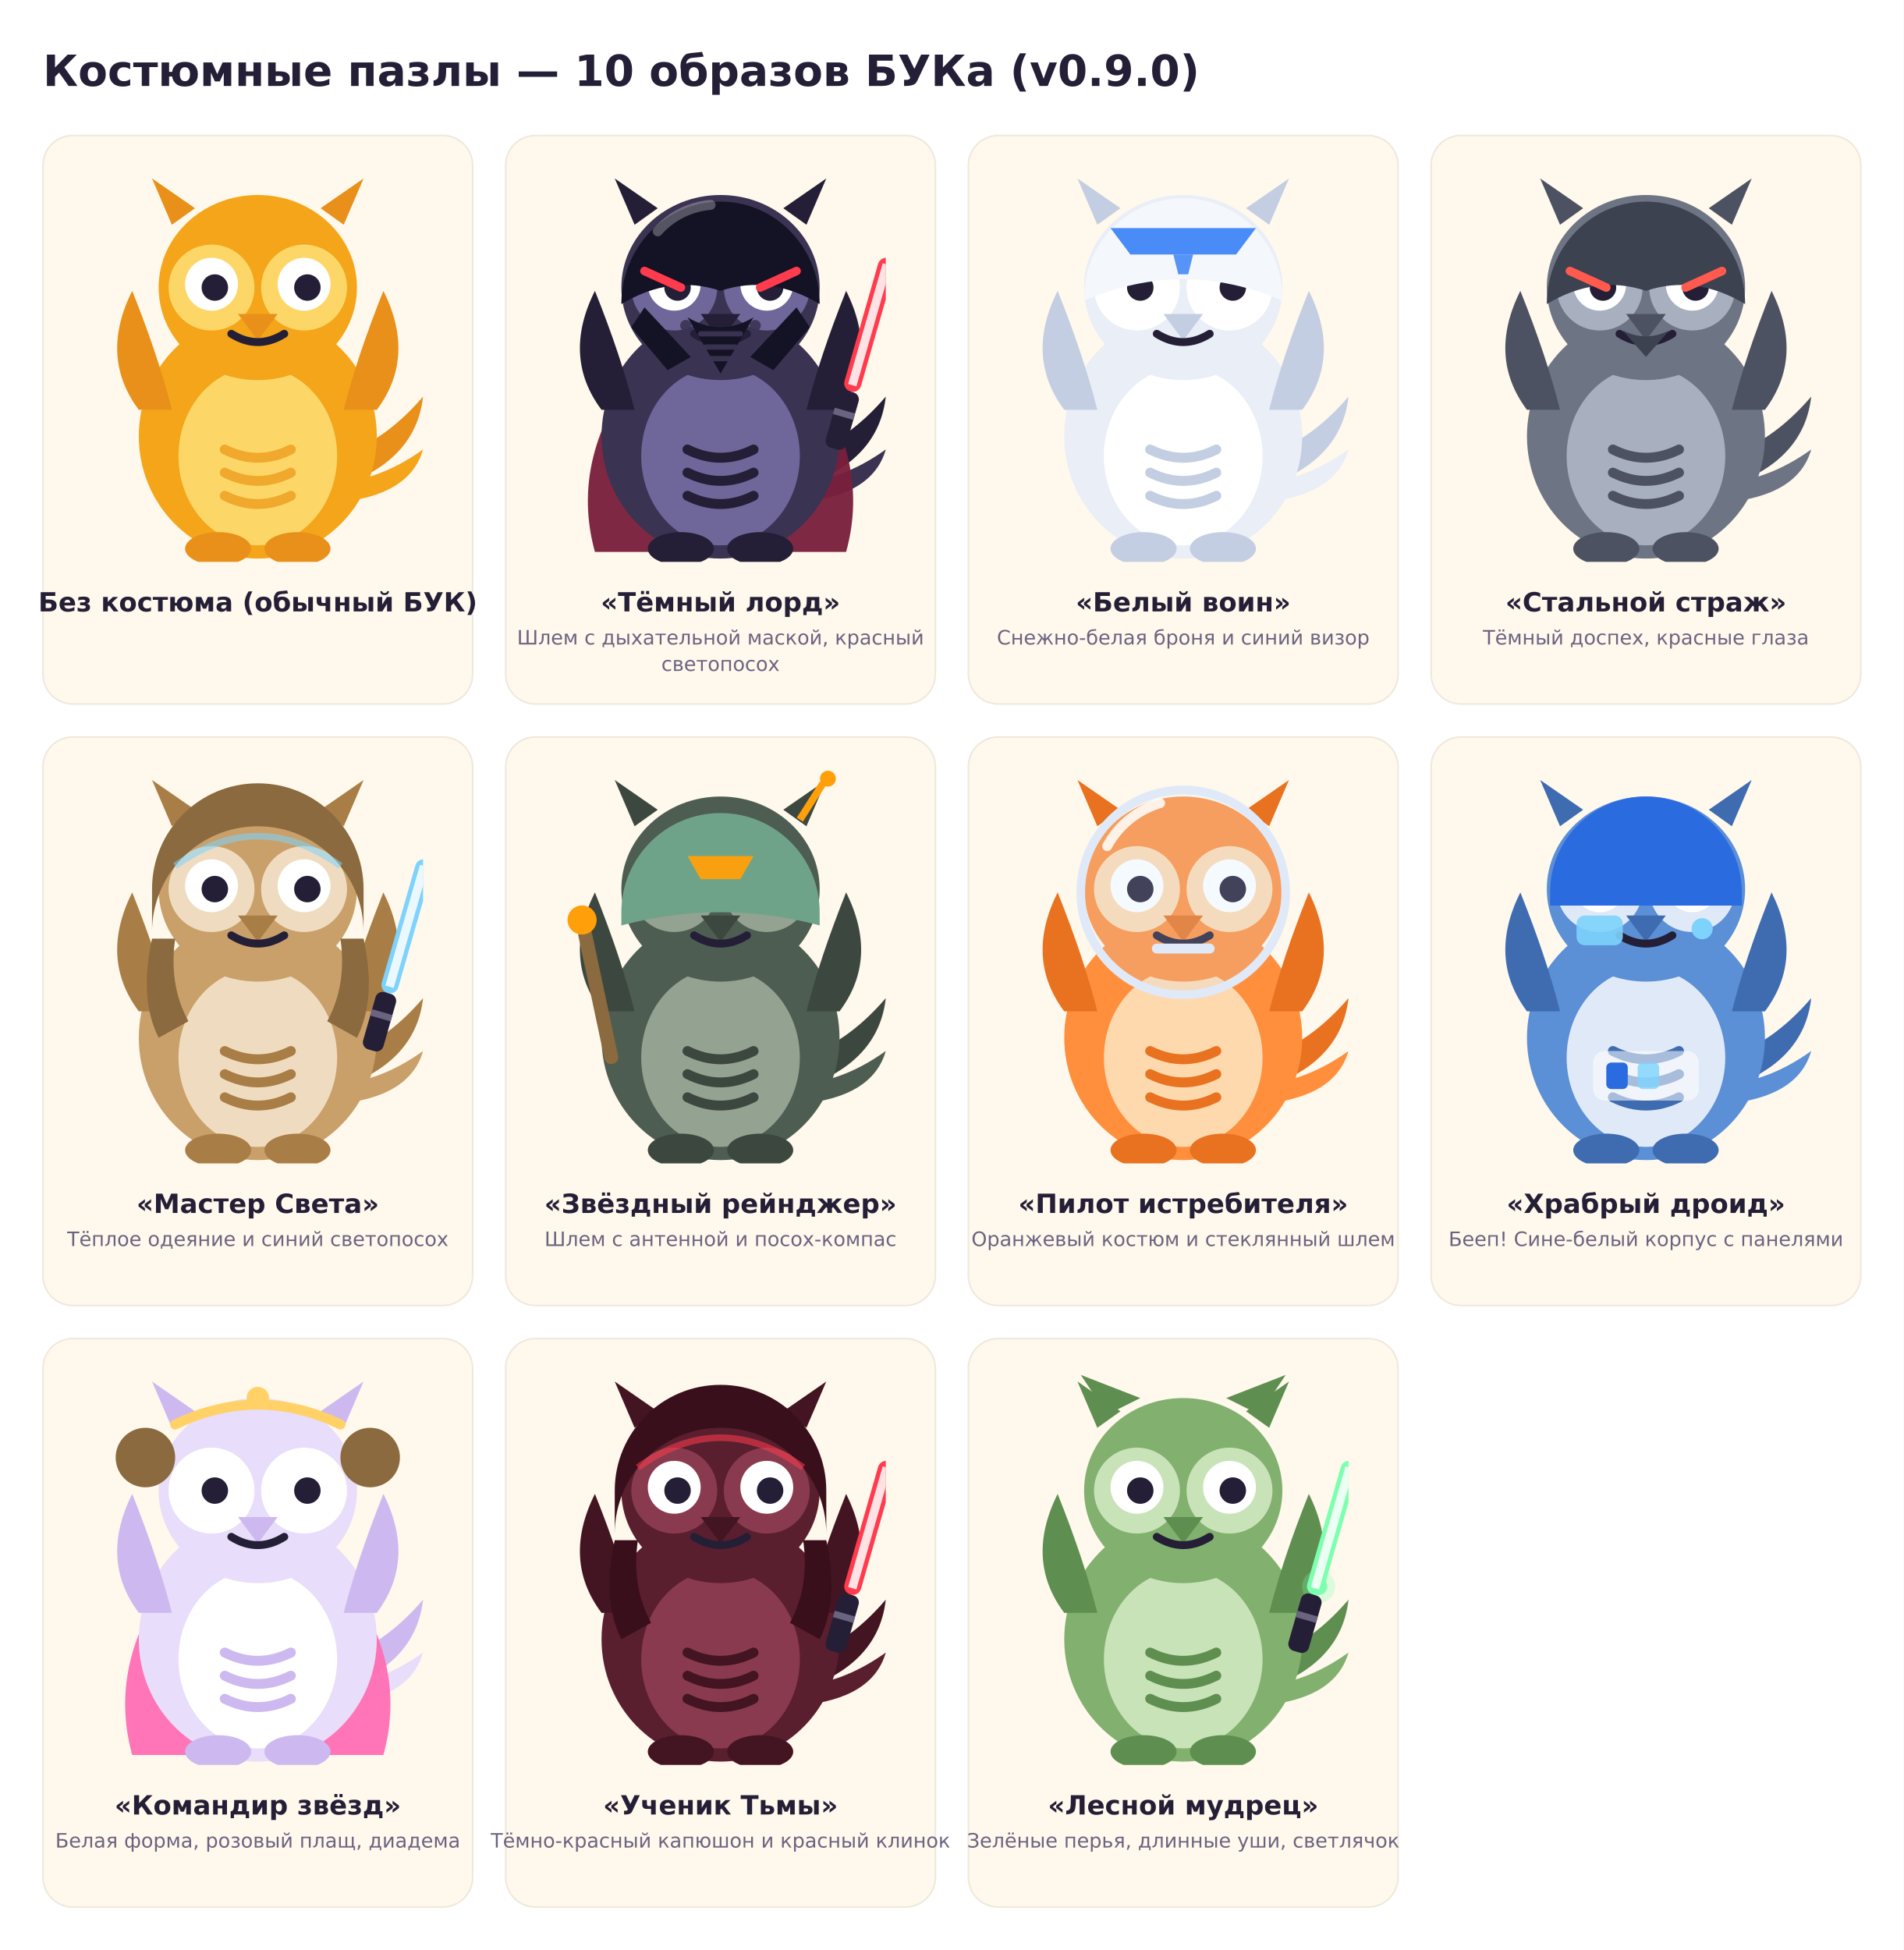
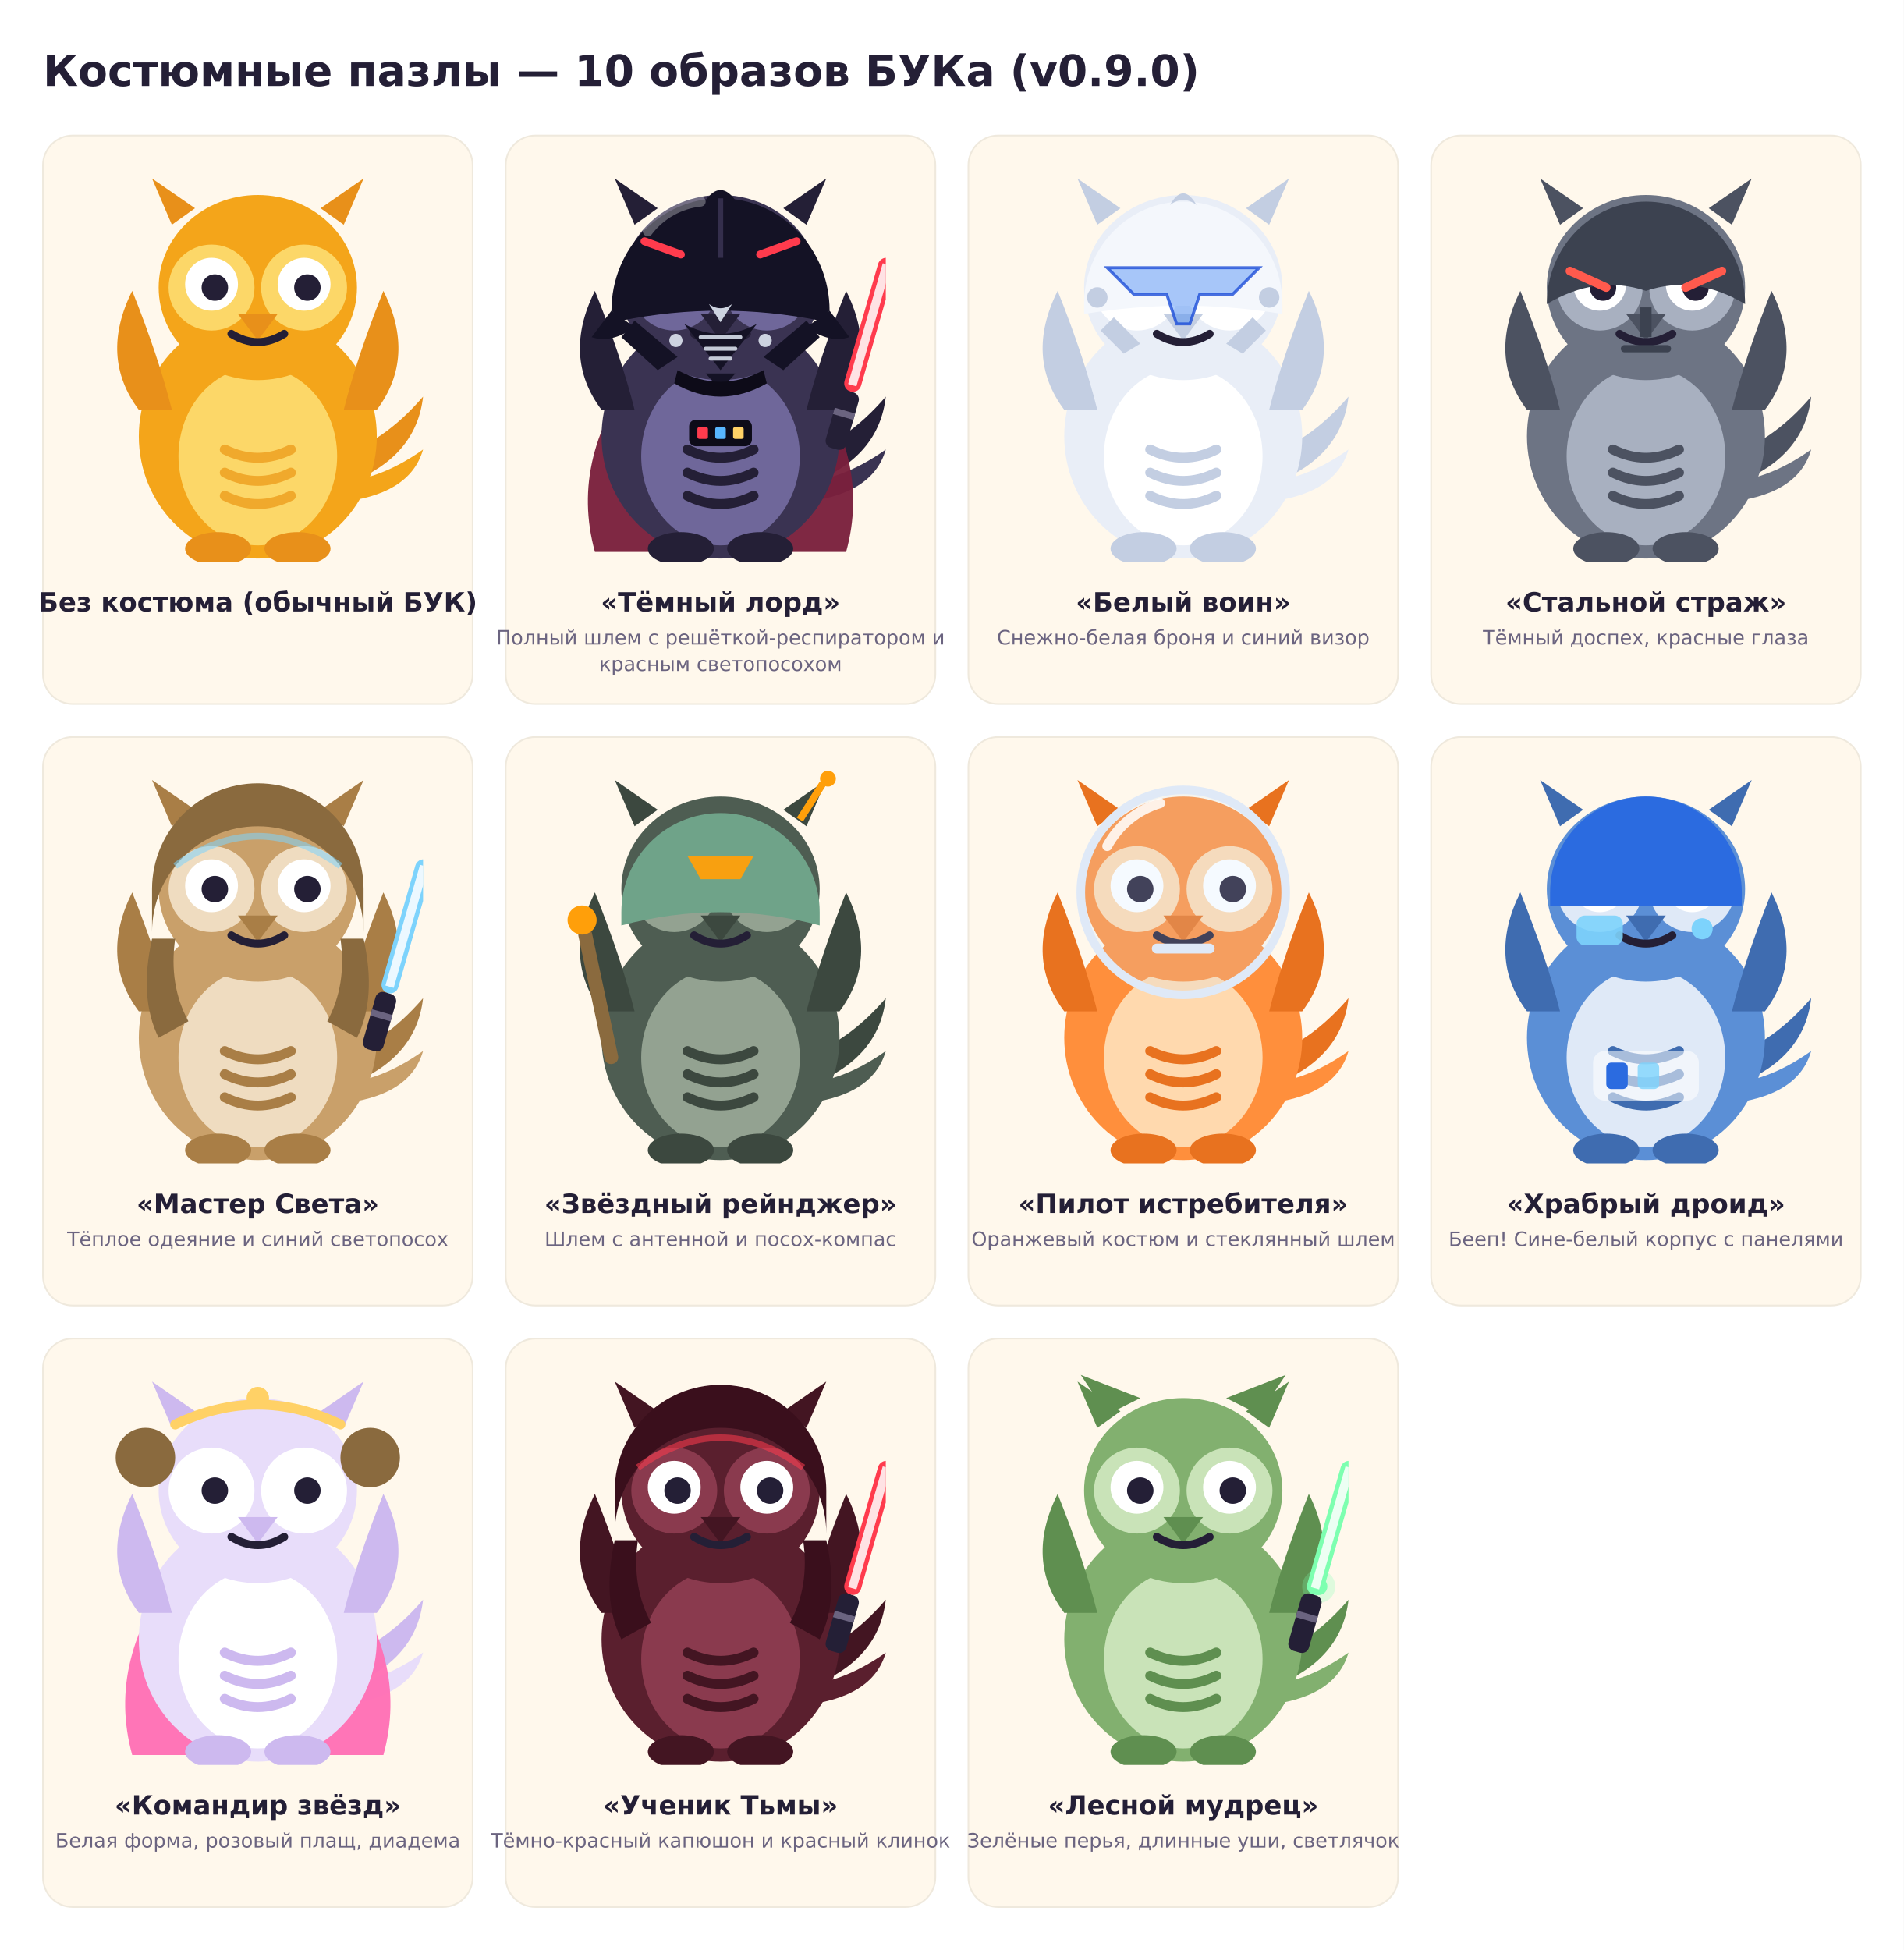
<svg xmlns="http://www.w3.org/2000/svg" width="1152" height="1180" viewBox="0 0 1152 1180">
  <rect width="1152" height="1180" fill="#ffffff" />
  <text x="26" y="52" font-family="DejaVu Sans" font-size="26" font-weight="bold" fill="#241f36">Костюмные пазлы — 10 образов БУКа (v0.9.0)</text>
  <g transform="translate(26 82)">
    <rect width="260" height="344" rx="18" fill="#fff8ec" stroke="#efe9dd" />
    <svg x="30" y="18" width="200" height="240" viewBox="0 0 100 120">
      <path d="M78 96 Q98 88 100 70 Q88 84 74 88Z" fill="#e8901a" />
      <path d="M74 102 Q96 100 100 86 Q86 96 72 96Z" fill="#f4a51a" />
      <ellipse cx="50" cy="82" rx="36" ry="37" fill="#f4a51a" />
      <ellipse cx="50" cy="88" rx="24" ry="27" fill="#fcd768" />
      <path d="M14 74 Q2 58 12 38 Q20 58 24 74Z" fill="#e8901a" />
      <path d="M86 74 Q98 58 88 38 Q80 58 76 74Z" fill="#e8901a" />
      <ellipse cx="50" cy="37" rx="30" ry="28" fill="#f4a51a" />
      <path d="M24 18 L18 4 L31 13Z" fill="#e8901a" />
      <path d="M76 18 L82 4 L69 13Z" fill="#e8901a" />
      <circle cx="36" cy="37" r="13" fill="#fcd768" />
      <circle cx="64" cy="37" r="13" fill="#fcd768" />
      <circle cx="36" cy="36" r="8" fill="#fff" />
      <circle cx="64" cy="36" r="8" fill="#fff" />
      <circle cx="37" cy="37" r="4" fill="#241f36" />
      <circle cx="65" cy="37" r="4" fill="#241f36" />
      <path d="M44 45 L50 53 L56 45Z" fill="#e8901a" />
      <path d="M42 51 Q50 56 58 51" stroke="#241f36" stroke-width="2.4" fill="none" stroke-linecap="round" />
      <path d="M40 100 Q50 105 60 100" stroke="#f0a92c" stroke-width="3" fill="none" stroke-linecap="round" />
      <path d="M40 93 Q50 98 60 93" stroke="#f0a92c" stroke-width="3" fill="none" stroke-linecap="round" />
      <path d="M40 86 Q50 91 60 86" stroke="#f0a92c" stroke-width="3" fill="none" stroke-linecap="round" />
      <ellipse cx="38" cy="116" rx="10" ry="5" fill="#e8901a" />
      <ellipse cx="62" cy="116" rx="10" ry="5" fill="#e8901a" />
    </svg>
    <text x="130" y="288" text-anchor="middle" font-family="DejaVu Sans" font-size="16" font-weight="bold" fill="#241f36">Без костюма (обычный БУК)</text>
  </g>
  <g transform="translate(306 82)">
    <rect width="260" height="344" rx="18" fill="#fff8ec" stroke="#efe9dd" />
    <svg x="30" y="18" width="200" height="240" viewBox="0 0 100 120">
      <path d="M78 96 Q98 88 100 70 Q88 84 74 88Z" fill="#241f36" />
      <path d="M74 102 Q96 100 100 86 Q86 96 72 96Z" fill="#3a3352" />
      <path d="M26 60 Q4 88 12 117 L88 117 Q96 88 74 60 Q50 74 26 60Z" fill="#7a1f3c" opacity="0.96" />
      <ellipse cx="50" cy="82" rx="36" ry="37" fill="#3a3352" />
      <ellipse cx="50" cy="88" rx="24" ry="27" fill="#6f679a" />
      <path d="M14 74 Q2 58 12 38 Q20 58 24 74Z" fill="#241f36" />
      <path d="M86 74 Q98 58 88 38 Q80 58 76 74Z" fill="#241f36" />
      <ellipse cx="50" cy="37" rx="30" ry="28" fill="#3a3352" />
      <path d="M24 18 L18 4 L31 13Z" fill="#241f36" />
      <path d="M76 18 L82 4 L69 13Z" fill="#241f36" />
      <circle cx="36" cy="37" r="13" fill="#6f679a" />
      <circle cx="64" cy="37" r="13" fill="#6f679a" />
      <circle cx="36" cy="36" r="8" fill="#fff" />
      <circle cx="64" cy="36" r="8" fill="#fff" />
      <circle cx="37" cy="37" r="4" fill="#241f36" />
      <circle cx="65" cy="37" r="4" fill="#241f36" />
      <path d="M44 45 L50 53 L56 45Z" fill="#241f36" />
      <path d="M42 51 Q50 56 58 51" stroke="#241f36" stroke-width="2.4" fill="none" stroke-linecap="round" />
      <path d="M40 100 Q50 105 60 100" stroke="#241f36" stroke-width="3" fill="none" stroke-linecap="round" />
      <path d="M40 93 Q50 98 60 93" stroke="#241f36" stroke-width="3" fill="none" stroke-linecap="round" />
      <path d="M40 86 Q50 91 60 86" stroke="#241f36" stroke-width="3" fill="none" stroke-linecap="round" />
      <ellipse cx="38" cy="116" rx="10" ry="5" fill="#241f36" />
      <ellipse cx="62" cy="116" rx="10" ry="5" fill="#241f36" />
      <g>
-         <path d="M20 42 A30 31 0 0 1 80 42 Q65 33 50 38 Q35 33 20 42Z" fill="#141225" />
-         <path d="M31 20 A24 24 0 0 1 47 12" stroke="#ffffff" stroke-width="3" stroke-linecap="round" fill="none" opacity=".28" />
-         <path d="M27 32 L38 37 M73 32 L62 37" stroke="#ff3b4d" stroke-width="2.6" stroke-linecap="round" fill="none" />
-         <path d="M27 43 L41 58 L34 62 L23 49Z" fill="#141225" />
-         <path d="M73 43 L59 58 L66 62 L77 49Z" fill="#141225" />
-         <path d="M40 46 L50 63 L60 46 Q50 52 40 46Z" fill="#141225" />
-         <path d="M44 51 H56 M45.5 55 H54.5 M47 58.5 H53" stroke="#3a3352" stroke-width="1.6" stroke-linecap="round" opacity=".95" />
-         <circle cx="39.5" cy="48.5" r="1.7" fill="#3a3352" opacity=".9" />
-         <circle cx="60.5" cy="48.5" r="1.7" fill="#3a3352" opacity=".9" />
+         <path d="M17 44 A33 34 0 0 1 83 44 L80 47 Q50 41 20 47Z" fill="#141225" />
+         <path d="M17 44 L11 52 Q17 54 24 49Z" fill="#141225" />
+         <path d="M83 44 L89 52 Q83 54 76 49Z" fill="#141225" />
+         <path d="M44 13 Q50 2 56 13 Q50 9 44 13Z" fill="#141225" />
+         <path d="M50 10 V28" stroke="#3a3352" stroke-width="1.6" opacity=".85" />
+         <path d="M28 20 A23 23 0 0 1 44 11" stroke="#ffffff" stroke-width="3" stroke-linecap="round" fill="none" opacity=".3" />
+         <path d="M21 30 L38 26 L50 33 L62 26 L79 30 L62 33 L50 40 L38 33Z" fill="#141225" />
+         <path d="M27 23 L38 27 M73 23 L62 27" stroke="#ff3b4d" stroke-width="2.4" stroke-linecap="round" fill="none" />
+         <path d="M24 47 L37 58 L31 62 L20 52Z" fill="#141225" />
+         <path d="M76 47 L63 58 L69 62 L80 52Z" fill="#141225" />
+         <path d="M46.5 42 L50 47.5 L53.5 42 Q50 44.5 46.5 42Z" fill="#cdd3e0" />
+         <path d="M39 48 L50 62 L61 48 Q50 54 39 48Z" fill="#141225" />
+         <path d="M44 52 H56 M45.5 55.5 H54.5 M47 58.5 H53" stroke="#cdd3e0" stroke-width="1.2" stroke-linecap="round" opacity=".95" />
+         <path d="M45.5 63 L50 68 L54.5 63Z" fill="#141225" />
+         <circle cx="36.5" cy="53" r="2" fill="#cdd3e0" />
+         <circle cx="63.5" cy="53" r="2" fill="#cdd3e0" />
+         <path d="M37 62 Q50 69 63 62 L64 66 Q50 74 36 66Z" fill="#0d0b18" />
+         <rect x="40.5" y="77" width="19" height="8" rx="2" fill="#0d0b18" />
+         <rect x="43" y="79.2" width="3.2" height="3.6" rx=".6" fill="#ff3b4d" />
+         <rect x="48.4" y="79.2" width="3.2" height="3.6" rx=".6" fill="#58b6ff" />
+         <rect x="53.8" y="79.2" width="3.2" height="3.6" rx=".6" fill="#ffd166" />
      </g>
      <g transform="rotate(16 86 80)">
        <rect x="83.4" y="26" width="5.2" height="42" rx="2.6" fill="#ff3b4d" />
        <rect x="84.7" y="28" width="2.6" height="38" fill="#ffffff" opacity=".85" />
        <rect x="82.8" y="68" width="6.4" height="18" rx="2.2" fill="#241f36" />
        <rect x="82.8" y="74" width="6.4" height="2" fill="#6b6480" />
      </g>
    </svg>
    <text x="130" y="288" text-anchor="middle" font-family="DejaVu Sans" font-size="16" font-weight="bold" fill="#241f36">«Тёмный лорд»</text>
-     <text x="130" y="308" text-anchor="middle" font-family="DejaVu Sans" font-size="12" fill="#6b6480">Шлем с дыхательной маской, красный</text>
-     <text x="130" y="324" text-anchor="middle" font-family="DejaVu Sans" font-size="12" fill="#6b6480">светопосох</text>
+     <text x="130" y="308" text-anchor="middle" font-family="DejaVu Sans" font-size="12" fill="#6b6480">Полный шлем с решёткой-респиратором и</text>
+     <text x="130" y="324" text-anchor="middle" font-family="DejaVu Sans" font-size="12" fill="#6b6480">красным светопосохом</text>
  </g>
  <g transform="translate(586 82)">
    <rect width="260" height="344" rx="18" fill="#fff8ec" stroke="#efe9dd" />
    <svg x="30" y="18" width="200" height="240" viewBox="0 0 100 120">
      <path d="M78 96 Q98 88 100 70 Q88 84 74 88Z" fill="#c3cee2" />
      <path d="M74 102 Q96 100 100 86 Q86 96 72 96Z" fill="#e9eef7" />
      <ellipse cx="50" cy="82" rx="36" ry="37" fill="#e9eef7" />
      <ellipse cx="50" cy="88" rx="24" ry="27" fill="#ffffff" />
      <path d="M14 74 Q2 58 12 38 Q20 58 24 74Z" fill="#c3cee2" />
      <path d="M86 74 Q98 58 88 38 Q80 58 76 74Z" fill="#c3cee2" />
      <ellipse cx="50" cy="37" rx="30" ry="28" fill="#e9eef7" />
      <path d="M24 18 L18 4 L31 13Z" fill="#c3cee2" />
      <path d="M76 18 L82 4 L69 13Z" fill="#c3cee2" />
      <circle cx="36" cy="37" r="13" fill="#ffffff" />
      <circle cx="64" cy="37" r="13" fill="#ffffff" />
      <circle cx="36" cy="36" r="8" fill="#fff" />
      <circle cx="64" cy="36" r="8" fill="#fff" />
      <circle cx="37" cy="37" r="4" fill="#241f36" />
      <circle cx="65" cy="37" r="4" fill="#241f36" />
      <path d="M44 45 L50 53 L56 45Z" fill="#c3cee2" />
      <path d="M42 51 Q50 56 58 51" stroke="#241f36" stroke-width="2.4" fill="none" stroke-linecap="round" />
      <path d="M40 100 Q50 105 60 100" stroke="#c3cee2" stroke-width="3" fill="none" stroke-linecap="round" />
      <path d="M40 93 Q50 98 60 93" stroke="#c3cee2" stroke-width="3" fill="none" stroke-linecap="round" />
      <path d="M40 86 Q50 91 60 86" stroke="#c3cee2" stroke-width="3" fill="none" stroke-linecap="round" />
      <ellipse cx="38" cy="116" rx="10" ry="5" fill="#c3cee2" />
      <ellipse cx="62" cy="116" rx="10" ry="5" fill="#c3cee2" />
      <g>
-         <path d="M20 40 A30 30 0 0 1 80 40 L80 41 Q50 28 20 41Z" fill="#f4f7fc" />
-         <path d="M28 19 H72 L66 27 H34Z" fill="#3b82f6" opacity=".92" />
-         <path d="M47 27 H53 L51.5 33 H48.5Z" fill="#3b82f6" opacity=".85" />
+         <path d="M20 42 A30 31 0 0 1 80 42 L80 45 Q50 40 20 45Z" fill="#f4f7fc" />
+         <path d="M46 12 Q50 5 54 12 Q50 9 46 12Z" fill="#c3cee2" />
+         <path d="M27 31 H73 L65 39 H55 L52 48 H48 L45 39 H35Z" fill="#3b82f6" opacity=".42" />
+         <path d="M27 31 H73 L65 39 H55 L52 48 H48 L45 39 H35Z" fill="none" stroke="#1d4ed8" stroke-width=".9" opacity=".8" />
+         <circle cx="24" cy="40" r="3.1" fill="#c3cee2" />
+         <circle cx="76" cy="40" r="3.1" fill="#c3cee2" />
+         <path d="M29 46 L37 54 L32 57 L25 50Z" fill="#c3cee2" />
+         <path d="M71 46 L63 54 L68 57 L75 50Z" fill="#c3cee2" />
      </g>
    </svg>
    <text x="130" y="288" text-anchor="middle" font-family="DejaVu Sans" font-size="16" font-weight="bold" fill="#241f36">«Белый воин»</text>
    <text x="130" y="308" text-anchor="middle" font-family="DejaVu Sans" font-size="12" fill="#6b6480">Снежно-белая броня и синий визор</text>
  </g>
  <g transform="translate(866 82)">
    <rect width="260" height="344" rx="18" fill="#fff8ec" stroke="#efe9dd" />
    <svg x="30" y="18" width="200" height="240" viewBox="0 0 100 120">
      <path d="M78 96 Q98 88 100 70 Q88 84 74 88Z" fill="#4c5261" />
      <path d="M74 102 Q96 100 100 86 Q86 96 72 96Z" fill="#6d7484" />
      <ellipse cx="50" cy="82" rx="36" ry="37" fill="#6d7484" />
      <ellipse cx="50" cy="88" rx="24" ry="27" fill="#a8b0c0" />
      <path d="M14 74 Q2 58 12 38 Q20 58 24 74Z" fill="#4c5261" />
      <path d="M86 74 Q98 58 88 38 Q80 58 76 74Z" fill="#4c5261" />
      <ellipse cx="50" cy="37" rx="30" ry="28" fill="#6d7484" />
      <path d="M24 18 L18 4 L31 13Z" fill="#4c5261" />
      <path d="M76 18 L82 4 L69 13Z" fill="#4c5261" />
      <circle cx="36" cy="37" r="13" fill="#a8b0c0" />
      <circle cx="64" cy="37" r="13" fill="#a8b0c0" />
      <circle cx="36" cy="36" r="8" fill="#fff" />
      <circle cx="64" cy="36" r="8" fill="#fff" />
      <circle cx="37" cy="37" r="4" fill="#241f36" />
      <circle cx="65" cy="37" r="4" fill="#241f36" />
      <path d="M44 45 L50 53 L56 45Z" fill="#4c5261" />
      <path d="M42 51 Q50 56 58 51" stroke="#241f36" stroke-width="2.4" fill="none" stroke-linecap="round" />
      <path d="M40 100 Q50 105 60 100" stroke="#4c5261" stroke-width="3" fill="none" stroke-linecap="round" />
      <path d="M40 93 Q50 98 60 93" stroke="#4c5261" stroke-width="3" fill="none" stroke-linecap="round" />
      <path d="M40 86 Q50 91 60 86" stroke="#4c5261" stroke-width="3" fill="none" stroke-linecap="round" />
      <ellipse cx="38" cy="116" rx="10" ry="5" fill="#4c5261" />
      <ellipse cx="62" cy="116" rx="10" ry="5" fill="#4c5261" />
      <g>
        <path d="M20 42 A30 31 0 0 1 80 42 Q65 33 50 38 Q35 33 20 42Z" fill="#3c4250" />
        <path d="M27 32 L38 37 M73 32 L62 37" stroke="#ff5a4d" stroke-width="2.6" stroke-linecap="round" fill="none" />
-         <path d="M43 50 L50 58 L57 50 Q50 53.5 43 50Z" fill="#3c4250" />
+         <path d="M48.3 43 H51.7 V52 H48.3Z" fill="#3c4250" />
+         <path d="M43.5 55.5 H56.5" stroke="#3c4250" stroke-width="2.2" stroke-linecap="round" />
      </g>
    </svg>
    <text x="130" y="288" text-anchor="middle" font-family="DejaVu Sans" font-size="16" font-weight="bold" fill="#241f36">«Стальной страж»</text>
    <text x="130" y="308" text-anchor="middle" font-family="DejaVu Sans" font-size="12" fill="#6b6480">Тёмный доспех, красные глаза</text>
  </g>
  <g transform="translate(26 446)">
    <rect width="260" height="344" rx="18" fill="#fff8ec" stroke="#efe9dd" />
    <svg x="30" y="18" width="200" height="240" viewBox="0 0 100 120">
      <path d="M78 96 Q98 88 100 70 Q88 84 74 88Z" fill="#a97e46" />
      <path d="M74 102 Q96 100 100 86 Q86 96 72 96Z" fill="#c9a06a" />
      <ellipse cx="50" cy="82" rx="36" ry="37" fill="#c9a06a" />
      <ellipse cx="50" cy="88" rx="24" ry="27" fill="#efdcc0" />
      <path d="M14 74 Q2 58 12 38 Q20 58 24 74Z" fill="#a97e46" />
      <path d="M86 74 Q98 58 88 38 Q80 58 76 74Z" fill="#a97e46" />
      <ellipse cx="50" cy="37" rx="30" ry="28" fill="#c9a06a" />
      <path d="M24 18 L18 4 L31 13Z" fill="#a97e46" />
      <path d="M76 18 L82 4 L69 13Z" fill="#a97e46" />
      <circle cx="36" cy="37" r="13" fill="#efdcc0" />
      <circle cx="64" cy="37" r="13" fill="#efdcc0" />
      <circle cx="36" cy="36" r="8" fill="#fff" />
      <circle cx="64" cy="36" r="8" fill="#fff" />
      <circle cx="37" cy="37" r="4" fill="#241f36" />
      <circle cx="65" cy="37" r="4" fill="#241f36" />
      <path d="M44 45 L50 53 L56 45Z" fill="#a97e46" />
      <path d="M42 51 Q50 56 58 51" stroke="#241f36" stroke-width="2.4" fill="none" stroke-linecap="round" />
      <path d="M40 100 Q50 105 60 100" stroke="#a97e46" stroke-width="3" fill="none" stroke-linecap="round" />
      <path d="M40 93 Q50 98 60 93" stroke="#a97e46" stroke-width="3" fill="none" stroke-linecap="round" />
      <path d="M40 86 Q50 91 60 86" stroke="#a97e46" stroke-width="3" fill="none" stroke-linecap="round" />
      <ellipse cx="38" cy="116" rx="10" ry="5" fill="#a97e46" />
      <ellipse cx="62" cy="116" rx="10" ry="5" fill="#a97e46" />
      <g>
        <path d="M50 5 A32 32 0 0 0 18 37 L18 50 A32 32 0 0 1 82 50 L82 37 A32 32 0 0 0 50 5Z" fill="#8a6a3e" />
        <path d="M18 52 Q14 70 20 82 L29 77 Q23 66 25 52Z" fill="#8a6a3e" />
        <path d="M82 52 Q86 70 80 82 L71 77 Q77 66 75 52Z" fill="#8a6a3e" />
        <path d="M25 30 Q50 12 75 30" stroke="#7dd3fc" stroke-width="2" fill="none" opacity="0.55" />
      </g>
      <g transform="rotate(16 86 80)">
        <rect x="83.4" y="26" width="5.2" height="42" rx="2.6" fill="#7dd3fc" />
        <rect x="84.7" y="28" width="2.6" height="38" fill="#ffffff" opacity=".85" />
        <rect x="82.8" y="68" width="6.4" height="18" rx="2.2" fill="#241f36" />
        <rect x="82.8" y="74" width="6.4" height="2" fill="#6b6480" />
      </g>
    </svg>
    <text x="130" y="288" text-anchor="middle" font-family="DejaVu Sans" font-size="16" font-weight="bold" fill="#241f36">«Мастер Света»</text>
    <text x="130" y="308" text-anchor="middle" font-family="DejaVu Sans" font-size="12" fill="#6b6480">Тёплое одеяние и синий светопосох</text>
  </g>
  <g transform="translate(306 446)">
    <rect width="260" height="344" rx="18" fill="#fff8ec" stroke="#efe9dd" />
    <svg x="30" y="18" width="200" height="240" viewBox="0 0 100 120">
      <path d="M78 96 Q98 88 100 70 Q88 84 74 88Z" fill="#3c483f" />
      <path d="M74 102 Q96 100 100 86 Q86 96 72 96Z" fill="#4e5d52" />
      <ellipse cx="50" cy="82" rx="36" ry="37" fill="#4e5d52" />
      <ellipse cx="50" cy="88" rx="24" ry="27" fill="#93a291" />
      <path d="M14 74 Q2 58 12 38 Q20 58 24 74Z" fill="#3c483f" />
      <path d="M86 74 Q98 58 88 38 Q80 58 76 74Z" fill="#3c483f" />
      <ellipse cx="50" cy="37" rx="30" ry="28" fill="#4e5d52" />
      <path d="M24 18 L18 4 L31 13Z" fill="#3c483f" />
      <path d="M76 18 L82 4 L69 13Z" fill="#3c483f" />
      <circle cx="36" cy="37" r="13" fill="#93a291" />
      <circle cx="64" cy="37" r="13" fill="#93a291" />
      <circle cx="36" cy="36" r="8" fill="#fff" />
      <circle cx="64" cy="36" r="8" fill="#fff" />
      <circle cx="37" cy="37" r="4" fill="#241f36" />
      <circle cx="65" cy="37" r="4" fill="#241f36" />
      <path d="M44 45 L50 53 L56 45Z" fill="#3c483f" />
      <path d="M42 51 Q50 56 58 51" stroke="#241f36" stroke-width="2.4" fill="none" stroke-linecap="round" />
      <path d="M40 100 Q50 105 60 100" stroke="#3c483f" stroke-width="3" fill="none" stroke-linecap="round" />
      <path d="M40 93 Q50 98 60 93" stroke="#3c483f" stroke-width="3" fill="none" stroke-linecap="round" />
      <path d="M40 86 Q50 91 60 86" stroke="#3c483f" stroke-width="3" fill="none" stroke-linecap="round" />
      <ellipse cx="38" cy="116" rx="10" ry="5" fill="#3c483f" />
      <ellipse cx="62" cy="116" rx="10" ry="5" fill="#3c483f" />
      <g>
        <path d="M20 44 A30 30 0 0 1 80 44 L80 48 Q50 40 20 48Z" fill="#6fa389" />
        <path d="M40 27 H60 L56 34 H44Z" fill="#ff9f0a" opacity=".95" />
        <line x1="74" y1="16" x2="81" y2="5" stroke="#ff9f0a" stroke-width="2.2" />
        <circle cx="82.5" cy="3.6" r="2.4" fill="#ff9f0a" />
      </g>
      <g transform="rotate(-12 16 82)">
        <rect x="13.6" y="48" width="4.2" height="42" rx="2" fill="#8a6a3e" />
        <circle cx="15.7" cy="45.5" r="4.4" fill="#ff9f0a" />
      </g>
    </svg>
    <text x="130" y="288" text-anchor="middle" font-family="DejaVu Sans" font-size="16" font-weight="bold" fill="#241f36">«Звёздный рейнджер»</text>
    <text x="130" y="308" text-anchor="middle" font-family="DejaVu Sans" font-size="12" fill="#6b6480">Шлем с антенной и посох-компас</text>
  </g>
  <g transform="translate(586 446)">
    <rect width="260" height="344" rx="18" fill="#fff8ec" stroke="#efe9dd" />
    <svg x="30" y="18" width="200" height="240" viewBox="0 0 100 120">
      <path d="M78 96 Q98 88 100 70 Q88 84 74 88Z" fill="#e8721f" />
      <path d="M74 102 Q96 100 100 86 Q86 96 72 96Z" fill="#ff8f3c" />
      <ellipse cx="50" cy="82" rx="36" ry="37" fill="#ff8f3c" />
      <ellipse cx="50" cy="88" rx="24" ry="27" fill="#ffd9ae" />
      <path d="M14 74 Q2 58 12 38 Q20 58 24 74Z" fill="#e8721f" />
      <path d="M86 74 Q98 58 88 38 Q80 58 76 74Z" fill="#e8721f" />
      <ellipse cx="50" cy="37" rx="30" ry="28" fill="#ff8f3c" />
      <path d="M24 18 L18 4 L31 13Z" fill="#e8721f" />
      <path d="M76 18 L82 4 L69 13Z" fill="#e8721f" />
      <circle cx="36" cy="37" r="13" fill="#ffd9ae" />
      <circle cx="64" cy="37" r="13" fill="#ffd9ae" />
      <circle cx="36" cy="36" r="8" fill="#fff" />
      <circle cx="64" cy="36" r="8" fill="#fff" />
      <circle cx="37" cy="37" r="4" fill="#241f36" />
      <circle cx="65" cy="37" r="4" fill="#241f36" />
      <path d="M44 45 L50 53 L56 45Z" fill="#e8721f" />
      <path d="M42 51 Q50 56 58 51" stroke="#241f36" stroke-width="2.4" fill="none" stroke-linecap="round" />
      <path d="M40 100 Q50 105 60 100" stroke="#e8721f" stroke-width="3" fill="none" stroke-linecap="round" />
      <path d="M40 93 Q50 98 60 93" stroke="#e8721f" stroke-width="3" fill="none" stroke-linecap="round" />
      <path d="M40 86 Q50 91 60 86" stroke="#e8721f" stroke-width="3" fill="none" stroke-linecap="round" />
      <ellipse cx="38" cy="116" rx="10" ry="5" fill="#e8721f" />
      <ellipse cx="62" cy="116" rx="10" ry="5" fill="#e8721f" />
      <g>
        <circle cx="50" cy="38" r="31" fill="rgba(200,230,255,.18)" stroke="#dfe9f7" stroke-width="2.6" />
        <path d="M27 24 A27 27 0 0 1 43 11" stroke="#ffffff" stroke-width="3" fill="none" stroke-linecap="round" opacity=".85" />
        <path d="M42 55 H58" stroke="#dfe9f7" stroke-width="3" stroke-linecap="round" />
      </g>
    </svg>
    <text x="130" y="288" text-anchor="middle" font-family="DejaVu Sans" font-size="16" font-weight="bold" fill="#241f36">«Пилот истребителя»</text>
    <text x="130" y="308" text-anchor="middle" font-family="DejaVu Sans" font-size="12" fill="#6b6480">Оранжевый костюм и стеклянный шлем</text>
  </g>
  <g transform="translate(866 446)">
    <rect width="260" height="344" rx="18" fill="#fff8ec" stroke="#efe9dd" />
    <svg x="30" y="18" width="200" height="240" viewBox="0 0 100 120">
      <path d="M78 96 Q98 88 100 70 Q88 84 74 88Z" fill="#3f6cb0" />
      <path d="M74 102 Q96 100 100 86 Q86 96 72 96Z" fill="#5b8fd6" />
      <ellipse cx="50" cy="82" rx="36" ry="37" fill="#5b8fd6" />
      <ellipse cx="50" cy="88" rx="24" ry="27" fill="#dfe9f7" />
      <path d="M14 74 Q2 58 12 38 Q20 58 24 74Z" fill="#3f6cb0" />
      <path d="M86 74 Q98 58 88 38 Q80 58 76 74Z" fill="#3f6cb0" />
      <ellipse cx="50" cy="37" rx="30" ry="28" fill="#5b8fd6" />
      <path d="M24 18 L18 4 L31 13Z" fill="#3f6cb0" />
      <path d="M76 18 L82 4 L69 13Z" fill="#3f6cb0" />
      <circle cx="36" cy="37" r="13" fill="#dfe9f7" />
      <circle cx="64" cy="37" r="13" fill="#dfe9f7" />
      <circle cx="36" cy="36" r="8" fill="#fff" />
      <circle cx="64" cy="36" r="8" fill="#fff" />
      <circle cx="37" cy="37" r="4" fill="#241f36" />
      <circle cx="65" cy="37" r="4" fill="#241f36" />
      <path d="M44 45 L50 53 L56 45Z" fill="#3f6cb0" />
      <path d="M42 51 Q50 56 58 51" stroke="#241f36" stroke-width="2.4" fill="none" stroke-linecap="round" />
      <path d="M40 100 Q50 105 60 100" stroke="#3f6cb0" stroke-width="3" fill="none" stroke-linecap="round" />
      <path d="M40 93 Q50 98 60 93" stroke="#3f6cb0" stroke-width="3" fill="none" stroke-linecap="round" />
      <path d="M40 86 Q50 91 60 86" stroke="#3f6cb0" stroke-width="3" fill="none" stroke-linecap="round" />
      <ellipse cx="38" cy="116" rx="10" ry="5" fill="#3f6cb0" />
      <ellipse cx="62" cy="116" rx="10" ry="5" fill="#3f6cb0" />
      <g>
        <path d="M21 38 A29 29 0 0 1 79 38 L79 42 H21Z" fill="#2b6be0" />
        <rect x="29" y="45" width="14" height="9" rx="2.5" fill="#7dd3fc" opacity=".9" />
        <circle cx="67" cy="49" r="3.2" fill="#7dd3fc" />
        <rect x="34" y="86" width="32" height="15" rx="3.5" fill="rgba(255,255,255,.55)" />
        <rect x="38" y="89.5" width="6.5" height="8" rx="1.5" fill="#2b6be0" />
        <rect x="47.5" y="89.5" width="6.5" height="8" rx="1.5" fill="#7dd3fc" opacity=".8" />
      </g>
    </svg>
    <text x="130" y="288" text-anchor="middle" font-family="DejaVu Sans" font-size="16" font-weight="bold" fill="#241f36">«Храбрый дроид»</text>
    <text x="130" y="308" text-anchor="middle" font-family="DejaVu Sans" font-size="12" fill="#6b6480">Бееп! Сине-белый корпус с панелями</text>
  </g>
  <g transform="translate(26 810)">
    <rect width="260" height="344" rx="18" fill="#fff8ec" stroke="#efe9dd" />
    <svg x="30" y="18" width="200" height="240" viewBox="0 0 100 120">
      <path d="M78 96 Q98 88 100 70 Q88 84 74 88Z" fill="#cdb9ef" />
      <path d="M74 102 Q96 100 100 86 Q86 96 72 96Z" fill="#e8ddfa" />
      <path d="M26 60 Q4 88 12 117 L88 117 Q96 88 74 60 Q50 74 26 60Z" fill="#ff6fb5" opacity="0.96" />
      <ellipse cx="50" cy="82" rx="36" ry="37" fill="#e8ddfa" />
      <ellipse cx="50" cy="88" rx="24" ry="27" fill="#ffffff" />
      <path d="M14 74 Q2 58 12 38 Q20 58 24 74Z" fill="#cdb9ef" />
      <path d="M86 74 Q98 58 88 38 Q80 58 76 74Z" fill="#cdb9ef" />
      <ellipse cx="50" cy="37" rx="30" ry="28" fill="#e8ddfa" />
      <path d="M24 18 L18 4 L31 13Z" fill="#cdb9ef" />
      <path d="M76 18 L82 4 L69 13Z" fill="#cdb9ef" />
      <circle cx="36" cy="37" r="13" fill="#ffffff" />
      <circle cx="64" cy="37" r="13" fill="#ffffff" />
      <circle cx="36" cy="36" r="8" fill="#fff" />
      <circle cx="64" cy="36" r="8" fill="#fff" />
      <circle cx="37" cy="37" r="4" fill="#241f36" />
      <circle cx="65" cy="37" r="4" fill="#241f36" />
      <path d="M44 45 L50 53 L56 45Z" fill="#cdb9ef" />
      <path d="M42 51 Q50 56 58 51" stroke="#241f36" stroke-width="2.4" fill="none" stroke-linecap="round" />
      <path d="M40 100 Q50 105 60 100" stroke="#cdb9ef" stroke-width="3" fill="none" stroke-linecap="round" />
      <path d="M40 93 Q50 98 60 93" stroke="#cdb9ef" stroke-width="3" fill="none" stroke-linecap="round" />
      <path d="M40 86 Q50 91 60 86" stroke="#cdb9ef" stroke-width="3" fill="none" stroke-linecap="round" />
      <ellipse cx="38" cy="116" rx="10" ry="5" fill="#cdb9ef" />
      <ellipse cx="62" cy="116" rx="10" ry="5" fill="#cdb9ef" />
      <g>
        <circle cx="16" cy="27" r="9" fill="#8a6a3e" />
        <circle cx="84" cy="27" r="9" fill="#8a6a3e" />
        <path d="M25 17 Q50 5 75 17" stroke="#ffd166" stroke-width="3" fill="none" stroke-linecap="round" />
        <circle cx="50" cy="9" r="3.4" fill="#ffd166" />
      </g>
    </svg>
    <text x="130" y="288" text-anchor="middle" font-family="DejaVu Sans" font-size="16" font-weight="bold" fill="#241f36">«Командир звёзд»</text>
    <text x="130" y="308" text-anchor="middle" font-family="DejaVu Sans" font-size="12" fill="#6b6480">Белая форма, розовый плащ, диадема</text>
  </g>
  <g transform="translate(306 810)">
    <rect width="260" height="344" rx="18" fill="#fff8ec" stroke="#efe9dd" />
    <svg x="30" y="18" width="200" height="240" viewBox="0 0 100 120">
      <path d="M78 96 Q98 88 100 70 Q88 84 74 88Z" fill="#431522" />
      <path d="M74 102 Q96 100 100 86 Q86 96 72 96Z" fill="#5a1f2e" />
      <ellipse cx="50" cy="82" rx="36" ry="37" fill="#5a1f2e" />
      <ellipse cx="50" cy="88" rx="24" ry="27" fill="#8a3a4e" />
      <path d="M14 74 Q2 58 12 38 Q20 58 24 74Z" fill="#431522" />
      <path d="M86 74 Q98 58 88 38 Q80 58 76 74Z" fill="#431522" />
      <ellipse cx="50" cy="37" rx="30" ry="28" fill="#5a1f2e" />
      <path d="M24 18 L18 4 L31 13Z" fill="#431522" />
      <path d="M76 18 L82 4 L69 13Z" fill="#431522" />
      <circle cx="36" cy="37" r="13" fill="#8a3a4e" />
      <circle cx="64" cy="37" r="13" fill="#8a3a4e" />
      <circle cx="36" cy="36" r="8" fill="#fff" />
      <circle cx="64" cy="36" r="8" fill="#fff" />
      <circle cx="37" cy="37" r="4" fill="#241f36" />
      <circle cx="65" cy="37" r="4" fill="#241f36" />
      <path d="M44 45 L50 53 L56 45Z" fill="#431522" />
      <path d="M42 51 Q50 56 58 51" stroke="#241f36" stroke-width="2.4" fill="none" stroke-linecap="round" />
      <path d="M40 100 Q50 105 60 100" stroke="#431522" stroke-width="3" fill="none" stroke-linecap="round" />
      <path d="M40 93 Q50 98 60 93" stroke="#431522" stroke-width="3" fill="none" stroke-linecap="round" />
      <path d="M40 86 Q50 91 60 86" stroke="#431522" stroke-width="3" fill="none" stroke-linecap="round" />
      <ellipse cx="38" cy="116" rx="10" ry="5" fill="#431522" />
      <ellipse cx="62" cy="116" rx="10" ry="5" fill="#431522" />
      <g>
        <path d="M50 5 A32 32 0 0 0 18 37 L18 50 A32 32 0 0 1 82 50 L82 37 A32 32 0 0 0 50 5Z" fill="#3a0f1c" />
        <path d="M18 52 Q14 70 20 82 L29 77 Q23 66 25 52Z" fill="#3a0f1c" />
        <path d="M82 52 Q86 70 80 82 L71 77 Q77 66 75 52Z" fill="#3a0f1c" />
        <path d="M25 30 Q50 12 75 30" stroke="#ff3b4d" stroke-width="2" fill="none" opacity="0.55" />
      </g>
      <g transform="rotate(16 86 80)">
        <rect x="83.4" y="26" width="5.2" height="42" rx="2.6" fill="#ff3b4d" />
        <rect x="84.7" y="28" width="2.6" height="38" fill="#ffffff" opacity=".85" />
        <rect x="82.8" y="68" width="6.4" height="18" rx="2.2" fill="#241f36" />
        <rect x="82.8" y="74" width="6.4" height="2" fill="#6b6480" />
      </g>
    </svg>
    <text x="130" y="288" text-anchor="middle" font-family="DejaVu Sans" font-size="16" font-weight="bold" fill="#241f36">«Ученик Тьмы»</text>
    <text x="130" y="308" text-anchor="middle" font-family="DejaVu Sans" font-size="12" fill="#6b6480">Тёмно-красный капюшон и красный клинок</text>
  </g>
  <g transform="translate(586 810)">
    <rect width="260" height="344" rx="18" fill="#fff8ec" stroke="#efe9dd" />
    <svg x="30" y="18" width="200" height="240" viewBox="0 0 100 120">
      <path d="M78 96 Q98 88 100 70 Q88 84 74 88Z" fill="#5f8f50" />
      <path d="M74 102 Q96 100 100 86 Q86 96 72 96Z" fill="#82b06f" />
      <ellipse cx="50" cy="82" rx="36" ry="37" fill="#82b06f" />
      <ellipse cx="50" cy="88" rx="24" ry="27" fill="#c9e3b8" />
      <path d="M14 74 Q2 58 12 38 Q20 58 24 74Z" fill="#5f8f50" />
      <path d="M86 74 Q98 58 88 38 Q80 58 76 74Z" fill="#5f8f50" />
      <ellipse cx="50" cy="37" rx="30" ry="28" fill="#82b06f" />
      <path d="M24 18 L18 4 L31 13Z" fill="#5f8f50" />
      <path d="M76 18 L82 4 L69 13Z" fill="#5f8f50" />
      <circle cx="36" cy="37" r="13" fill="#c9e3b8" />
      <circle cx="64" cy="37" r="13" fill="#c9e3b8" />
      <circle cx="36" cy="36" r="8" fill="#fff" />
      <circle cx="64" cy="36" r="8" fill="#fff" />
      <circle cx="37" cy="37" r="4" fill="#241f36" />
      <circle cx="65" cy="37" r="4" fill="#241f36" />
      <path d="M44 45 L50 53 L56 45Z" fill="#5f8f50" />
      <path d="M42 51 Q50 56 58 51" stroke="#241f36" stroke-width="2.4" fill="none" stroke-linecap="round" />
      <path d="M40 100 Q50 105 60 100" stroke="#5f8f50" stroke-width="3" fill="none" stroke-linecap="round" />
      <path d="M40 93 Q50 98 60 93" stroke="#5f8f50" stroke-width="3" fill="none" stroke-linecap="round" />
      <path d="M40 86 Q50 91 60 86" stroke="#5f8f50" stroke-width="3" fill="none" stroke-linecap="round" />
      <ellipse cx="38" cy="116" rx="10" ry="5" fill="#5f8f50" />
      <ellipse cx="62" cy="116" rx="10" ry="5" fill="#5f8f50" />
      <g>
        <path d="M27 14 L19 2 L37 9Z" fill="#5f8f50" />
        <path d="M73 14 L81 2 L63 9Z" fill="#5f8f50" />
        <circle cx="91" cy="66" r="2.6" fill="#7dffb0" />
        <circle cx="91" cy="66" r="5" fill="#7dffb0" opacity=".25" />
      </g>
      <g transform="rotate(16 86 80)">
        <rect x="83.4" y="26" width="5.2" height="42" rx="2.6" fill="#7dffb0" />
        <rect x="84.7" y="28" width="2.6" height="38" fill="#ffffff" opacity=".85" />
        <rect x="82.8" y="68" width="6.4" height="18" rx="2.2" fill="#241f36" />
        <rect x="82.8" y="74" width="6.4" height="2" fill="#6b6480" />
      </g>
    </svg>
    <text x="130" y="288" text-anchor="middle" font-family="DejaVu Sans" font-size="16" font-weight="bold" fill="#241f36">«Лесной мудрец»</text>
    <text x="130" y="308" text-anchor="middle" font-family="DejaVu Sans" font-size="12" fill="#6b6480">Зелёные перья, длинные уши, светлячок</text>
  </g>
</svg>
